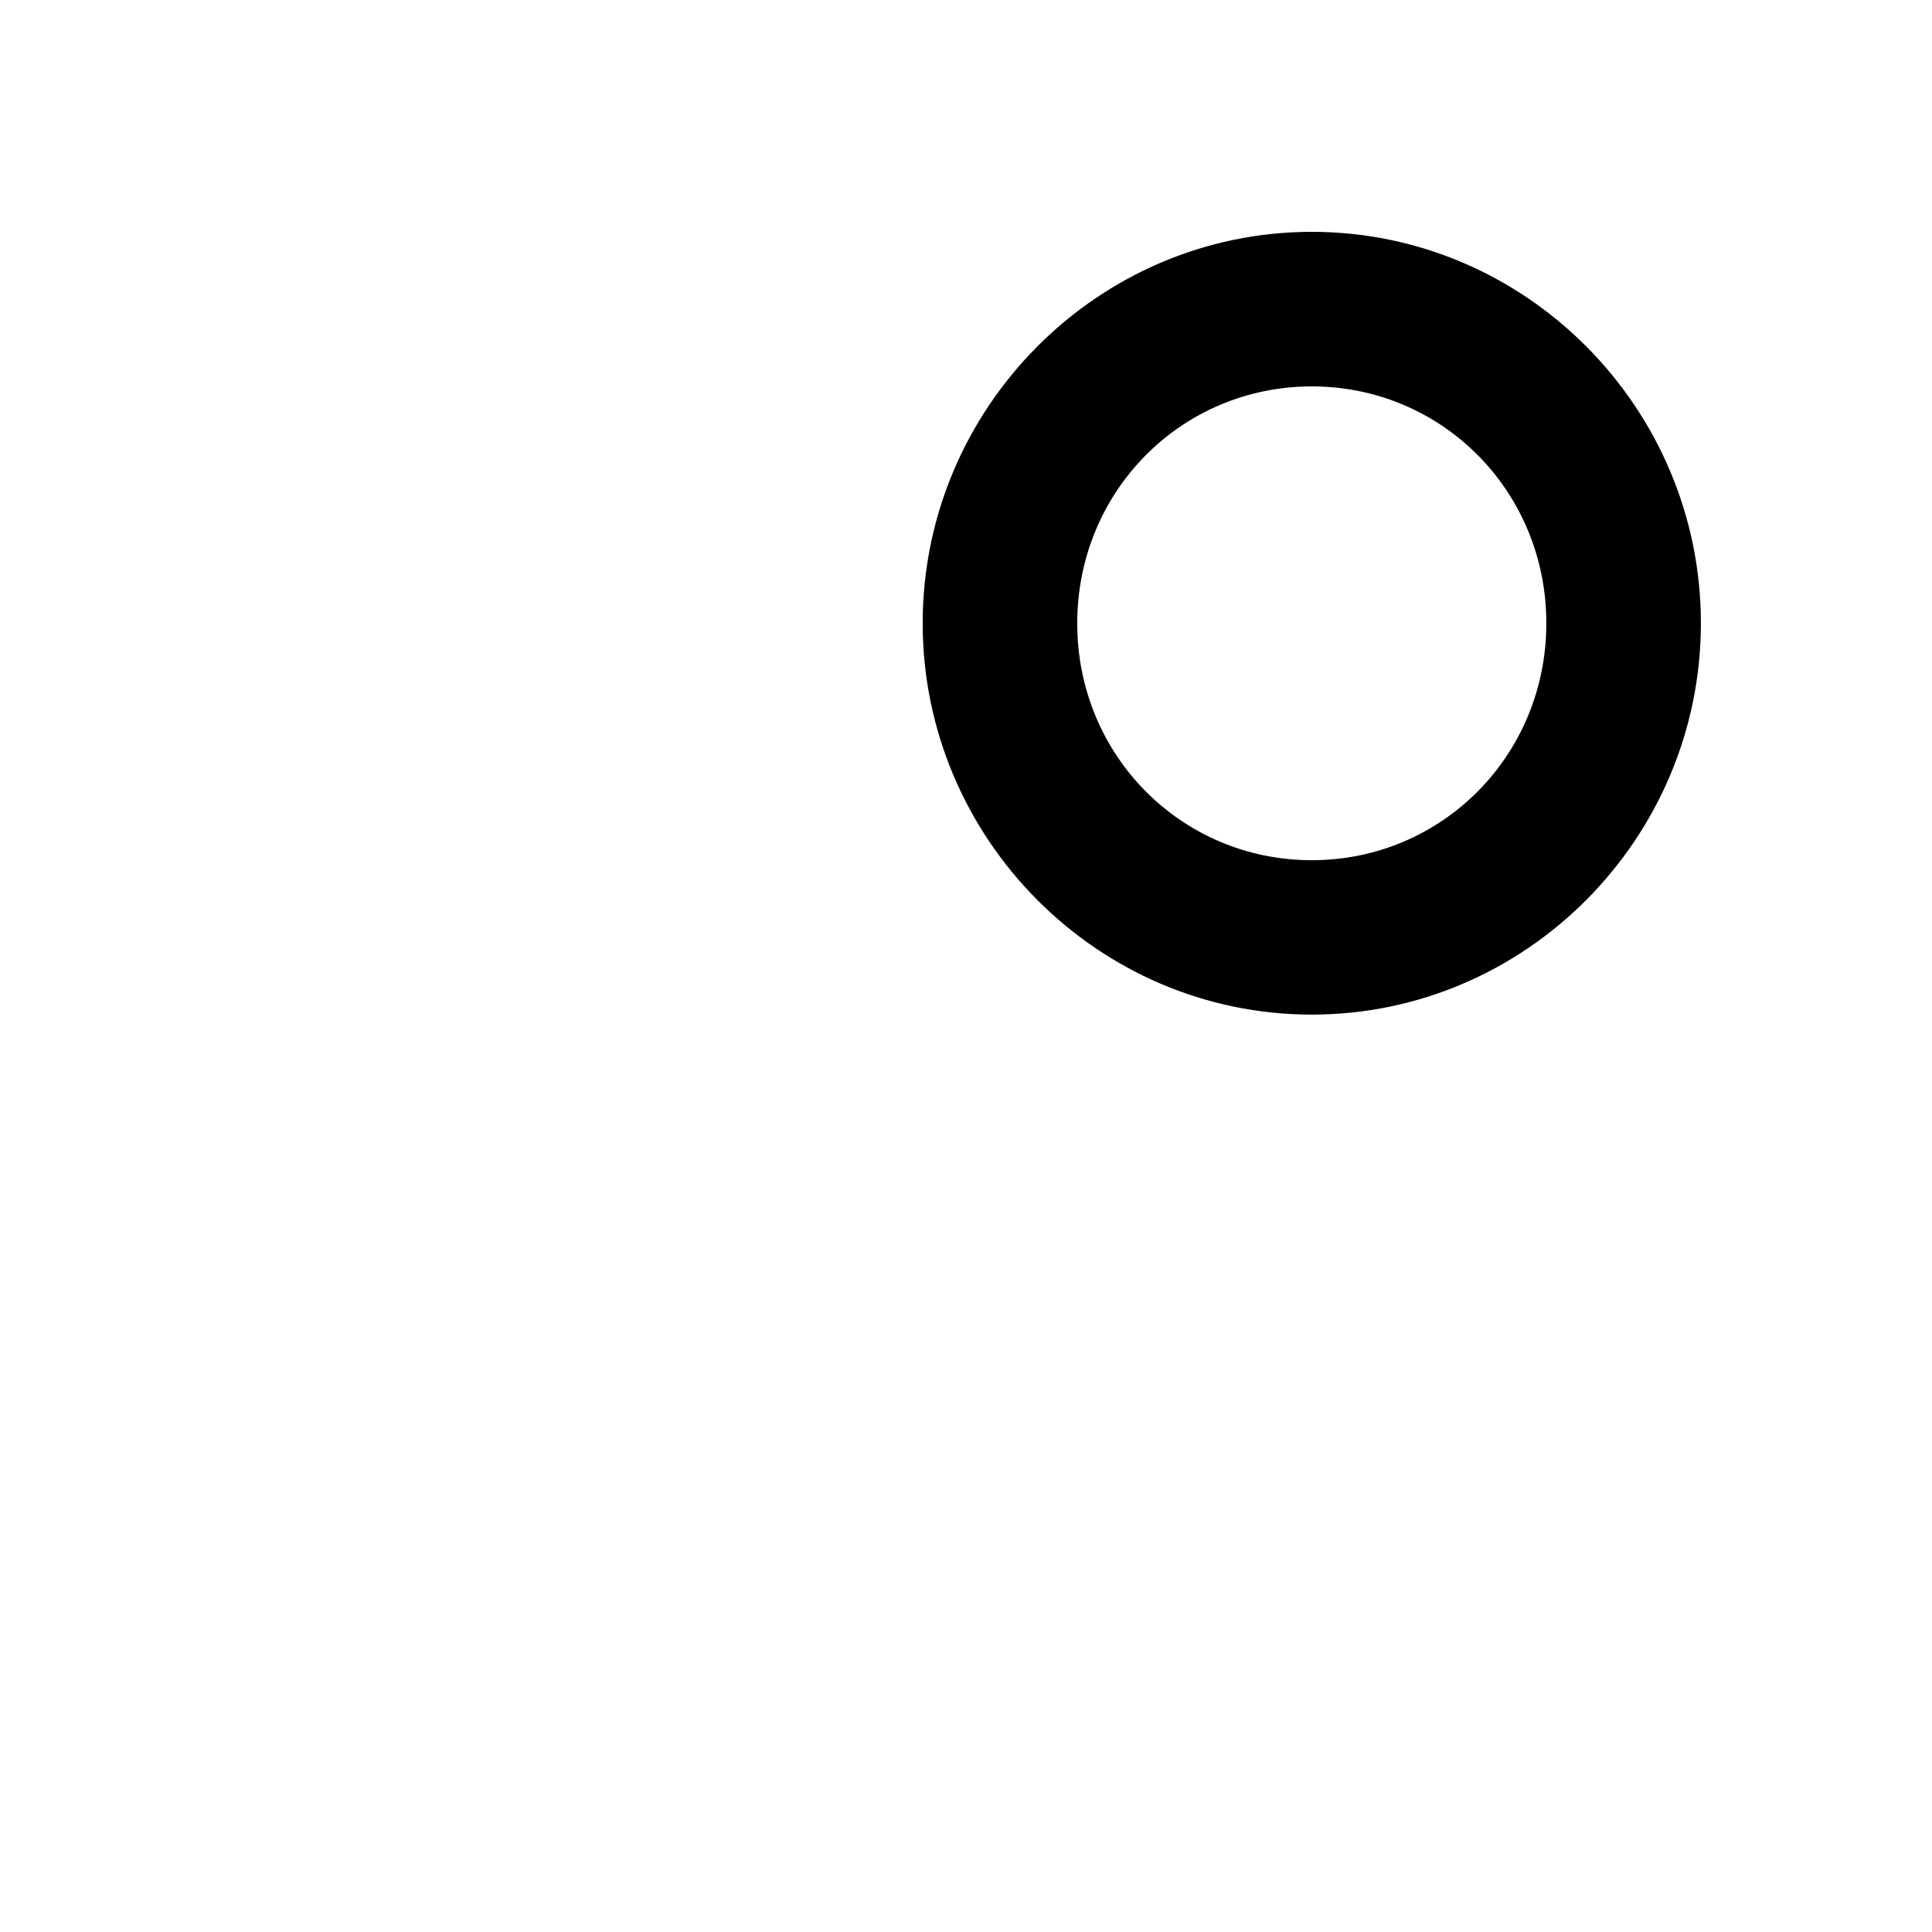
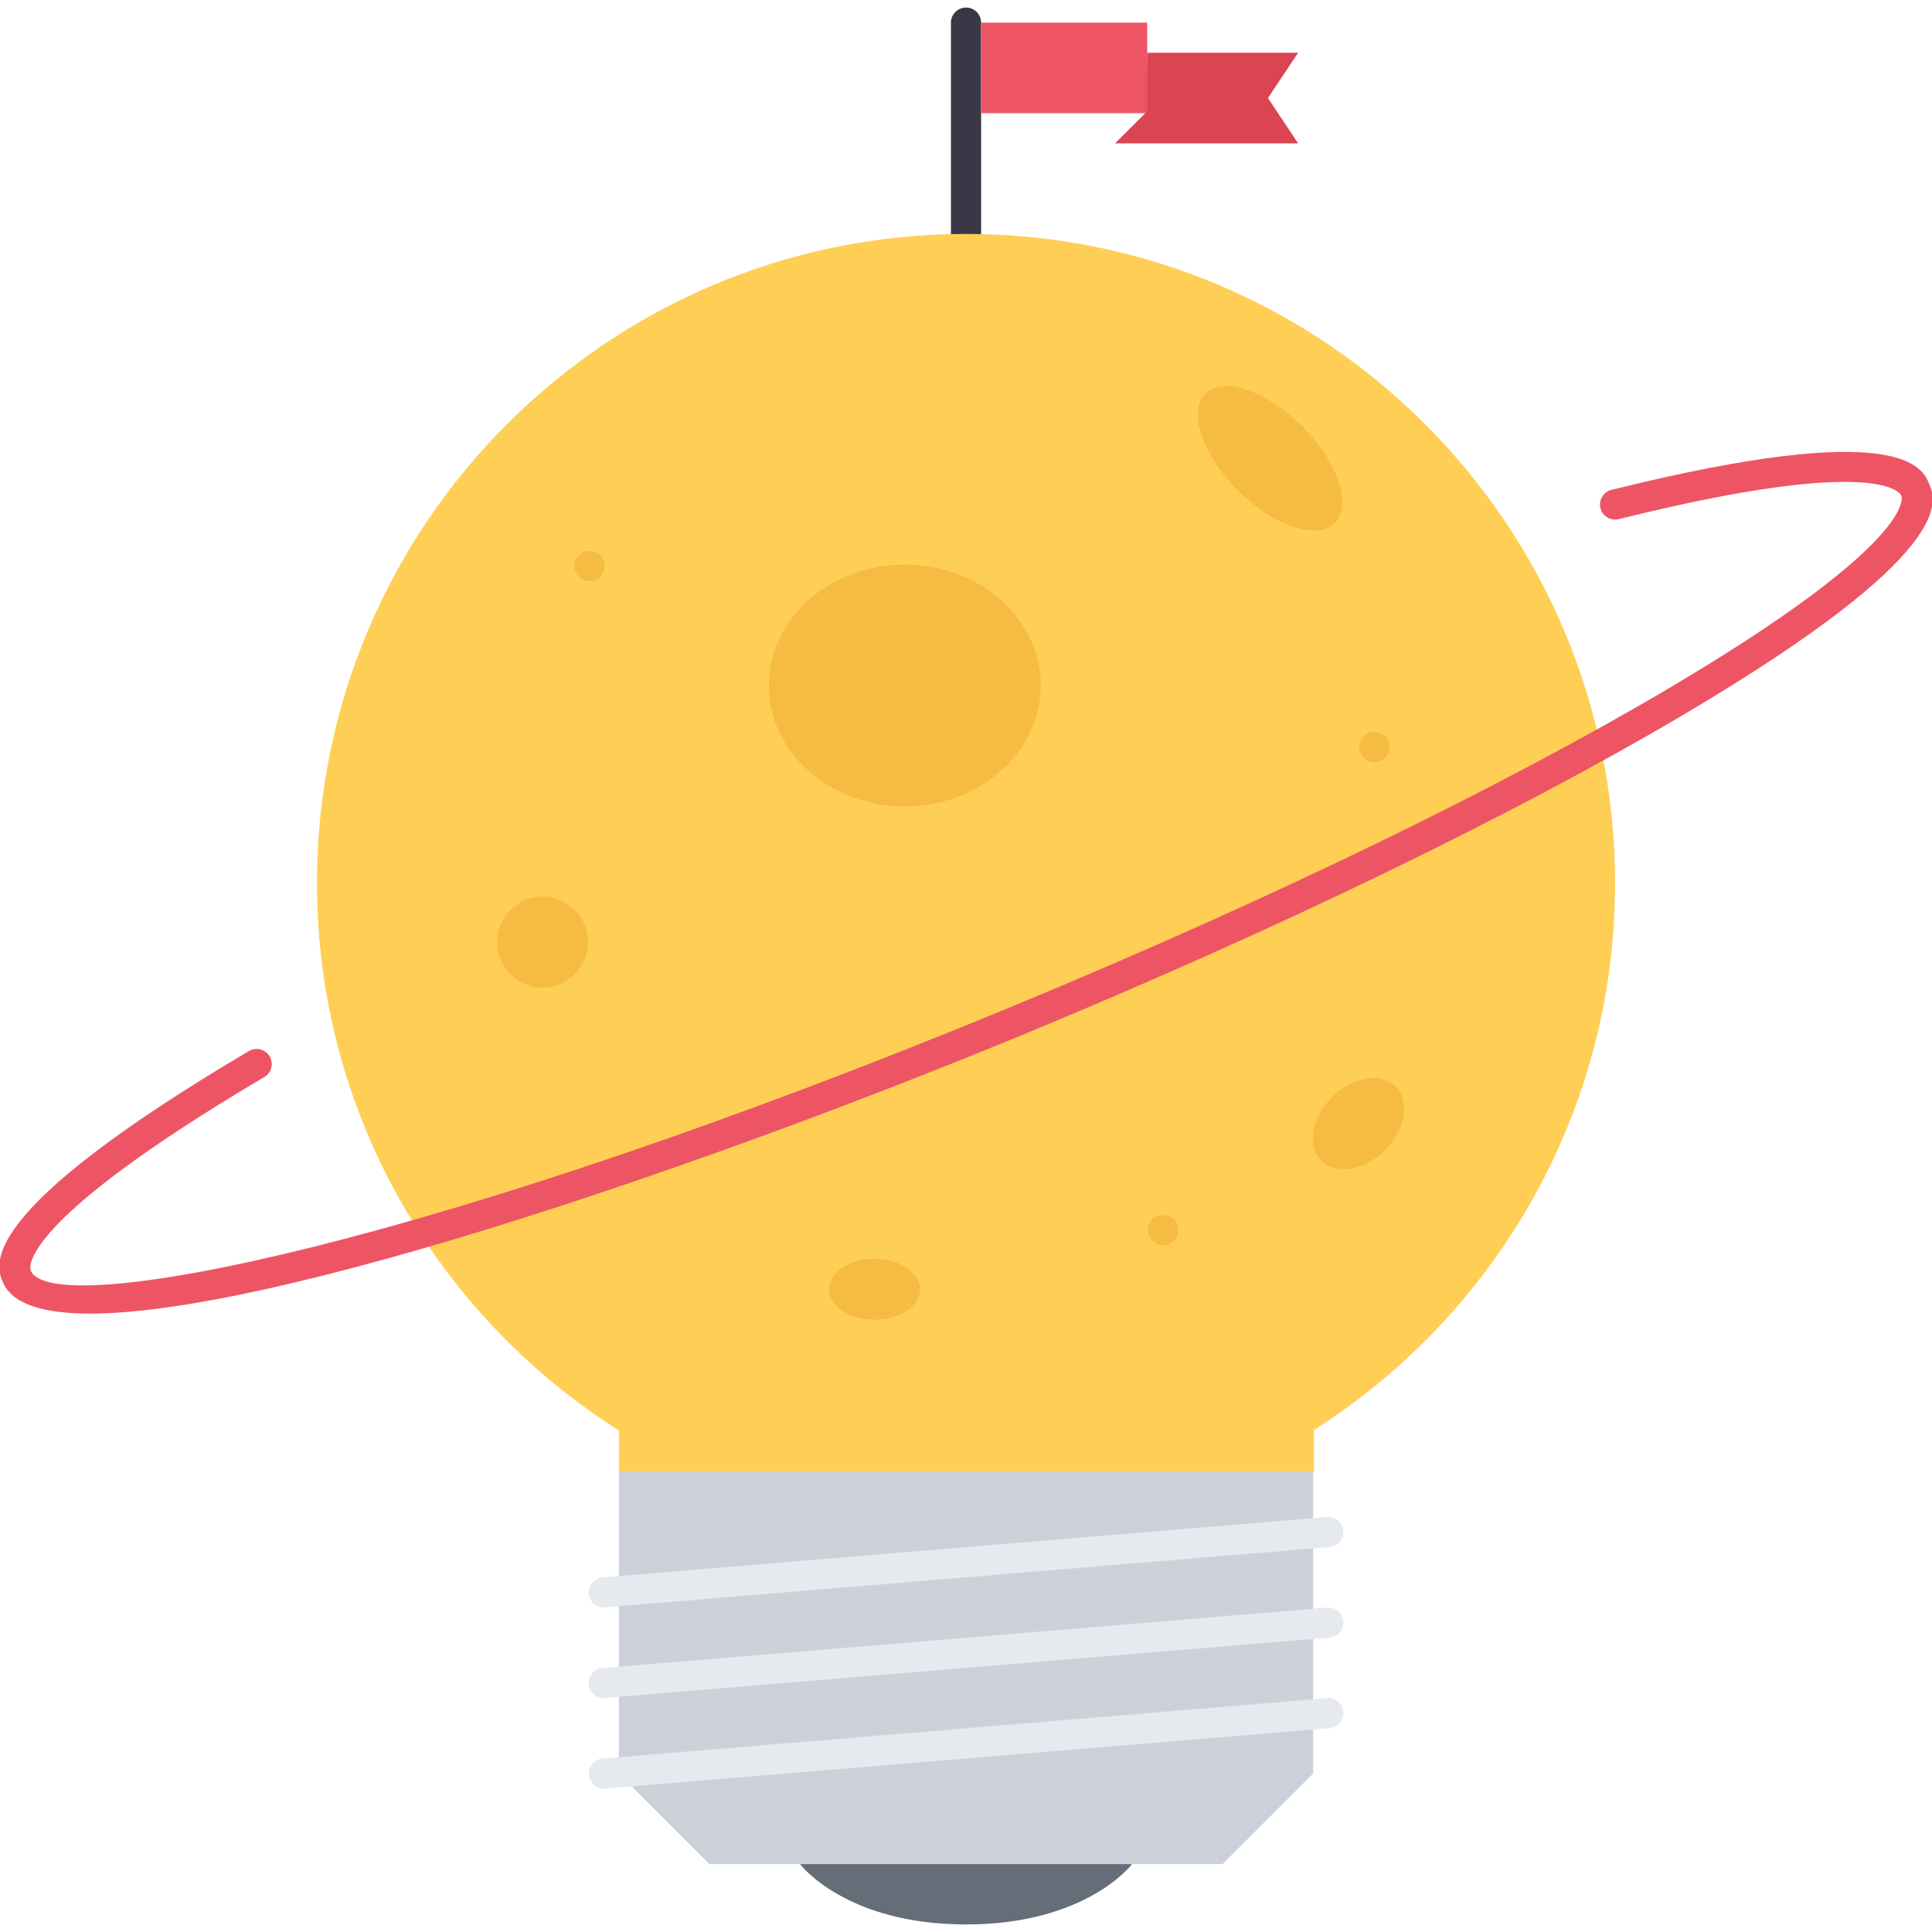
- <svg xmlns="http://www.w3.org/2000/svg" width="50pt" height="50pt" version="1.1" viewBox="0 0 50 50">
-   <g>
-     <path d="m33.949 73.738c-5.547 0-10.07 4.566-10.07 10.129s4.523 10.129 10.07 10.129 10.07-4.566 10.07-10.129c0-5.559-4.519-10.129-10.07-10.129zm0 16.262c-3.371 0-6.07-2.711-6.07-6.129 0-3.418 2.699-6.129 6.07-6.129 3.371 0 6.07 2.711 6.07 6.129 0 3.418-2.699 6.129-6.07 6.129z" />
-     <path d="m33.949 6c-5.547 0-10.07 4.566-10.07 10.129s4.523 10.129 10.07 10.129 10.07-4.566 10.07-10.129-4.519-10.129-10.07-10.129zm0 16.262c-3.371 0-6.07-2.711-6.07-6.129 0-3.422 2.699-6.133 6.07-6.133 3.371 0 6.07 2.711 6.07 6.129 0 3.418-2.699 6.133-6.07 6.133z" />
-     <path d="m68.137 63.352c-2.535 4.383-6.004 7.871-10.023 10.371-0.945 0.57-1.25 1.801-0.68 2.746 0.57 0.945 1.801 1.25 2.746 0.68 0.016-0.008 0.031-0.02 0.047-0.027 4.559-2.84 8.508-6.809 11.375-11.766 8.465-14.668 4.648-33.094-8.227-43.32h8.664c1.105 0.016 2.012-0.867 2.027-1.973s-0.867-2.012-1.973-2.027h-0.059l-14.707-0.004c-1.105 0-2 0.895-2 2v14.719c-0.016 1.105 0.867 2.012 1.973 2.027s2.012-0.867 2.027-1.973v-0.059-10.738c12.621 8.734 16.621 25.801 8.809 39.344 0.004-0.004 0 0 0 0z" />
+ <svg xmlns="http://www.w3.org/2000/svg" version="1.1" x="0px" y="0px" width="64px" height="64px" viewBox="0 0 64 64" enable-background="new 0 0 64 64" xml:space="preserve">
+   <g id="_x32_5_planet_x2C__earth_x2C__global_x2C__mass_x2C__bulb_x2C__idea_x2C__creative">
+ </g>
+   <g id="_x32_4_founder_x2C__business_x2C__startup_x2C__team_x2C__bulb_x2C__idea_x2C__brainstorm">
+ </g>
+   <g id="_x32_3_like_x2C__success_x2C__smm_x2C__network_x2C__social_x2C__bulb_x2C__idea">
+ </g>
+   <g id="_x32_2_diamond_x2C__good_x2C__great_x2C__smart_x2C__bulb_x2C__idea_x2C__creative">
+ </g>
+   <g id="_x32_1_presentation_x2C__business_x2C__training_x2C__description_x2C__bulb_x2C__idea_x2C__plan">
+ </g>
+   <g id="_x32_0_fire_x2C__hot_x2C__bonfire_x2C__bulb_x2C__idea_x2C__light_x2C__creative">
+ </g>
+   <g id="_x31_9_presentation_x2C__business_x2C__tablet_x2C__description_x2C__bulb_x2C__idea_x2C__plan">
+ </g>
+   <g id="_x31_8_laboratory_x2C__lab_x2C__flask_x2C__experiment_x2C__bulb_x2C__idea_x2C__creative">
+ </g>
+   <g id="_x31_7_sprout_x2C__leaf_x2C__startup_x2C__water_x2C__bulb_x2C__idea_x2C__watering">
+ </g>
+   <g id="_x31_6_machine_x2C__generator_x2C__paper_x2C__bulb_x2C__idea_x2C__creative_x2C__computer">
+ </g>
+   <g id="_x31_5_portfolio_x2C__case_x2C__presentation_x2C__work_x2C__bulb_x2C__idea_x2C__creative">
+ </g>
+   <g id="_x31_4_optimization_x2C__cogwheel_x2C__setting_x2C__mechanism_x2C__bulb_x2C__idea_x2C__light">
+ </g>
+   <g id="_x31_3_air_x2C__cloud_x2C__brainstorm_x2C__storm_x2C__bulb_x2C__idea_x2C__light">
+ </g>
+   <g id="_x31_2_planet_x2C__space_x2C__flag_x2C__discovery_x2C__bulb_x2C__idea">
+     <g>
+       <polygon fill="#DA4453" points="43.002,4.749 36.94,4.749 37.971,3.719 38.002,1.748 43.002,1.748 42.002,3.248   " />
+       <g>
+         <path fill="#3A3847" d="M32.001,8.25c-0.276,0-0.5-0.224-0.5-0.5v-7c0-0.276,0.224-0.5,0.5-0.5s0.5,0.224,0.5,0.5v7     C32.501,8.026,32.277,8.25,32.001,8.25z" />
+       </g>
+       <path fill="#FFCE54" d="M53.501,29.25c0-11.872-9.625-21.5-21.5-21.5c-11.873,0-21.5,9.626-21.5,21.5    c0,7.639,3.996,14.326,10,18.136v1.364h2.487h18.026h2.511v-1.378C49.517,43.559,53.501,36.879,53.501,29.25z" />
+       <ellipse fill="#F6BB42" cx="29.972" cy="22.707" rx="4.5" ry="4" />
+       <ellipse transform="matrix(0.7071 0.7071 -0.7071 0.7071 23.0571 -25.3016)" fill="#F6BB42" cx="42.07" cy="15.182" rx="3.027" ry="1.499" />
+       <path fill="#F6BB42" d="M43.776,38.449c-0.483-0.482-0.326-1.424,0.35-2.1c0.677-0.678,1.617-0.834,2.101-0.352    c0.483,0.484,0.327,1.424-0.349,2.104C45.2,38.775,44.26,38.932,43.776,38.449z" />
+       <circle fill="#F6BB42" cx="17.972" cy="31.207" r="1.5" />
+       <ellipse fill="#F6BB42" cx="28.972" cy="42.707" rx="1.5" ry="1.002" />
+       <ellipse fill="#F6BB42" cx="29.972" cy="22.707" rx="4.5" ry="4" />
+       <ellipse transform="matrix(0.7071 0.7071 -0.7071 0.7071 23.0571 -25.3016)" fill="#F6BB42" cx="42.07" cy="15.182" rx="3.027" ry="1.499" />
+       <path fill="#F6BB42" d="M43.776,38.449c-0.483-0.482-0.326-1.424,0.35-2.1c0.677-0.678,1.617-0.834,2.101-0.352    c0.483,0.484,0.327,1.424-0.349,2.104C45.2,38.775,44.26,38.932,43.776,38.449z" />
+       <circle fill="#F6BB42" cx="17.972" cy="31.207" r="1.5" />
+       <ellipse fill="#F6BB42" cx="28.972" cy="42.707" rx="1.5" ry="1.002" />
+       <polygon fill="#CCD1D9" points="43.501,58.75 40.501,61.75 23.501,61.75 20.501,58.75 20.501,48.75 43.501,48.75   " />
+       <path fill="#F6BB42" d="M17.472,31.207c0-0.651,0.419-1.201,1-1.408c-0.157-0.055-0.324-0.092-0.5-0.092    c-0.828,0-1.5,0.672-1.5,1.5c0,0.83,0.672,1.502,1.5,1.502c0.176,0,0.343-0.037,0.5-0.092    C17.891,32.41,17.472,31.86,17.472,31.207z" />
+       <path fill="#F6BB42" d="M28.472,42.707c0-0.434,0.419-0.801,1-0.938c-0.157-0.037-0.324-0.062-0.5-0.062c-0.828,0-1.5,0.449-1.5,1    c0,0.553,0.672,1.002,1.5,1.002c0.176,0,0.343-0.024,0.5-0.062C28.891,43.51,28.472,43.143,28.472,42.707z" />
+       <rect x="32.501" y="0.75" fill="#ED5565" width="5.501" height="3" />
+       <path fill="#656D78" d="M26.501,61.75c0,0,1.5,2,5.5,2s5.5-2,5.5-2H26.501z" />
+       <g>
+         <path fill="#ED5565" d="M2.983,43.515c-1.559,0-2.589-0.318-2.891-1.048c-0.233-0.563-0.941-2.276,8.155-7.65     c0.233-0.14,0.542-0.063,0.685,0.177c0.141,0.237,0.062,0.544-0.177,0.685c-8.254,4.877-7.764,6.347-7.739,6.406     c0.7,1.687,13.46-0.852,32.654-8.804c8.397-3.479,16.083-7.208,21.642-10.499c8.185-4.846,7.696-6.307,7.672-6.366     c-0.023-0.059-0.682-1.379-9.362,0.782c-0.271,0.062-0.54-0.097-0.606-0.364c-0.066-0.269,0.097-0.54,0.364-0.606     c9.617-2.392,10.304-0.738,10.528-0.194c0.232,0.561,0.939,2.266-8.087,7.61c-5.598,3.314-13.328,7.065-21.768,10.562     C23.8,38.452,9.197,43.514,2.983,43.515z" />
+       </g>
+       <g>
+         <path fill="#F6BB42" d="M38.531,41.25c-0.276,0-0.505-0.224-0.505-0.5s0.219-0.5,0.494-0.5h0.011c0.275,0,0.5,0.224,0.5,0.5     S38.807,41.25,38.531,41.25z" />
+       </g>
+       <g>
+         <path fill="#F6BB42" d="M19.531,19.25c-0.276,0-0.505-0.224-0.505-0.5s0.219-0.5,0.494-0.5h0.011c0.275,0,0.5,0.224,0.5,0.5     S19.807,19.25,19.531,19.25z" />
+       </g>
+       <g>
+         <path fill="#F6BB42" d="M45.531,25.25c-0.276,0-0.505-0.224-0.505-0.5s0.219-0.5,0.494-0.5h0.011c0.275,0,0.5,0.224,0.5,0.5     S45.807,25.25,45.531,25.25z" />
+       </g>
+       <g>
+         <g>
+           <path fill="#E6E9ED" d="M20.001,53.251c-0.257,0-0.476-0.197-0.497-0.458c-0.023-0.275,0.182-0.518,0.456-0.54l23.999-2      c0.268-0.021,0.518,0.18,0.54,0.456c0.023,0.275-0.182,0.518-0.456,0.54l-23.999,2C20.029,53.25,20.016,53.251,20.001,53.251z" />
+         </g>
+         <g>
+           <path fill="#E6E9ED" d="M20.001,56.251c-0.257,0-0.476-0.197-0.497-0.458c-0.023-0.275,0.182-0.518,0.456-0.54l23.999-2      c0.268-0.025,0.518,0.181,0.54,0.456c0.023,0.275-0.182,0.518-0.456,0.54l-23.999,2C20.029,56.25,20.016,56.251,20.001,56.251z" />
+         </g>
+         <g>
+           <path fill="#E6E9ED" d="M20.001,59.251c-0.257,0-0.476-0.197-0.497-0.458c-0.023-0.275,0.182-0.518,0.456-0.54l23.999-2      c0.268-0.021,0.518,0.18,0.54,0.456c0.023,0.275-0.182,0.518-0.456,0.54l-23.999,2C20.029,59.25,20.016,59.251,20.001,59.251z" />
+         </g>
+       </g>
+     </g>
  </g>
+   <g id="_x31_1_target_x2C__focus_x2C__arrow_x2C__bulb_x2C__idea_x2C__light_x2C__creative">
+ </g>
+   <g id="_x31_0_bulb_x2C__idea_x2C__light_x2C__coin_x2C__investment_x2C__money_x2C__creative">
+ </g>
+   <g id="_x39__brain_x2C__smart_x2C__bulb_x2C__idea_x2C__light_x2C__science_x2C__creative">
+ </g>
+   <g id="_x38__bulb_x2C__idea_x2C__people_x2C__team_x2C__brainstorm_x2C__creative">
+ </g>
+   <g id="_x37__rocket_x2C__space_x2C__business_x2C__startup_x2C__bulb_x2C__idea_x2C__planet">
+ </g>
+   <g id="_x36__balloon_x2C__business_x2C__startup_x2C__bulb_x2C__idea_x2C__light_x2C__basket">
+ </g>
+   <g id="_x35__coin_x2C__investment_x2C__money_x2C__bulb_x2C__idea_x2C__light">
+ </g>
+   <g id="_x34__sprout_x2C__hand_x2C__leaf_x2C__startup_x2C__earth_x2C__bulb_x2C__idea">
+ </g>
+   <g id="_x33__head_x2C__brain_x2C__storm_x2C__lightning_x2C__cloud_x2C__idea_x2C__creative">
+ </g>
+   <g id="_x32__man_x2C__suit_x2C__job_x2C__bulb_x2C__idea_x2C__creative_x2C__director">
+ </g>
+   <g id="_x31__skull_x2C__bulb_x2C__idea_x2C__light_x2C__death_x2C__creative">
+ </g>
</svg>
